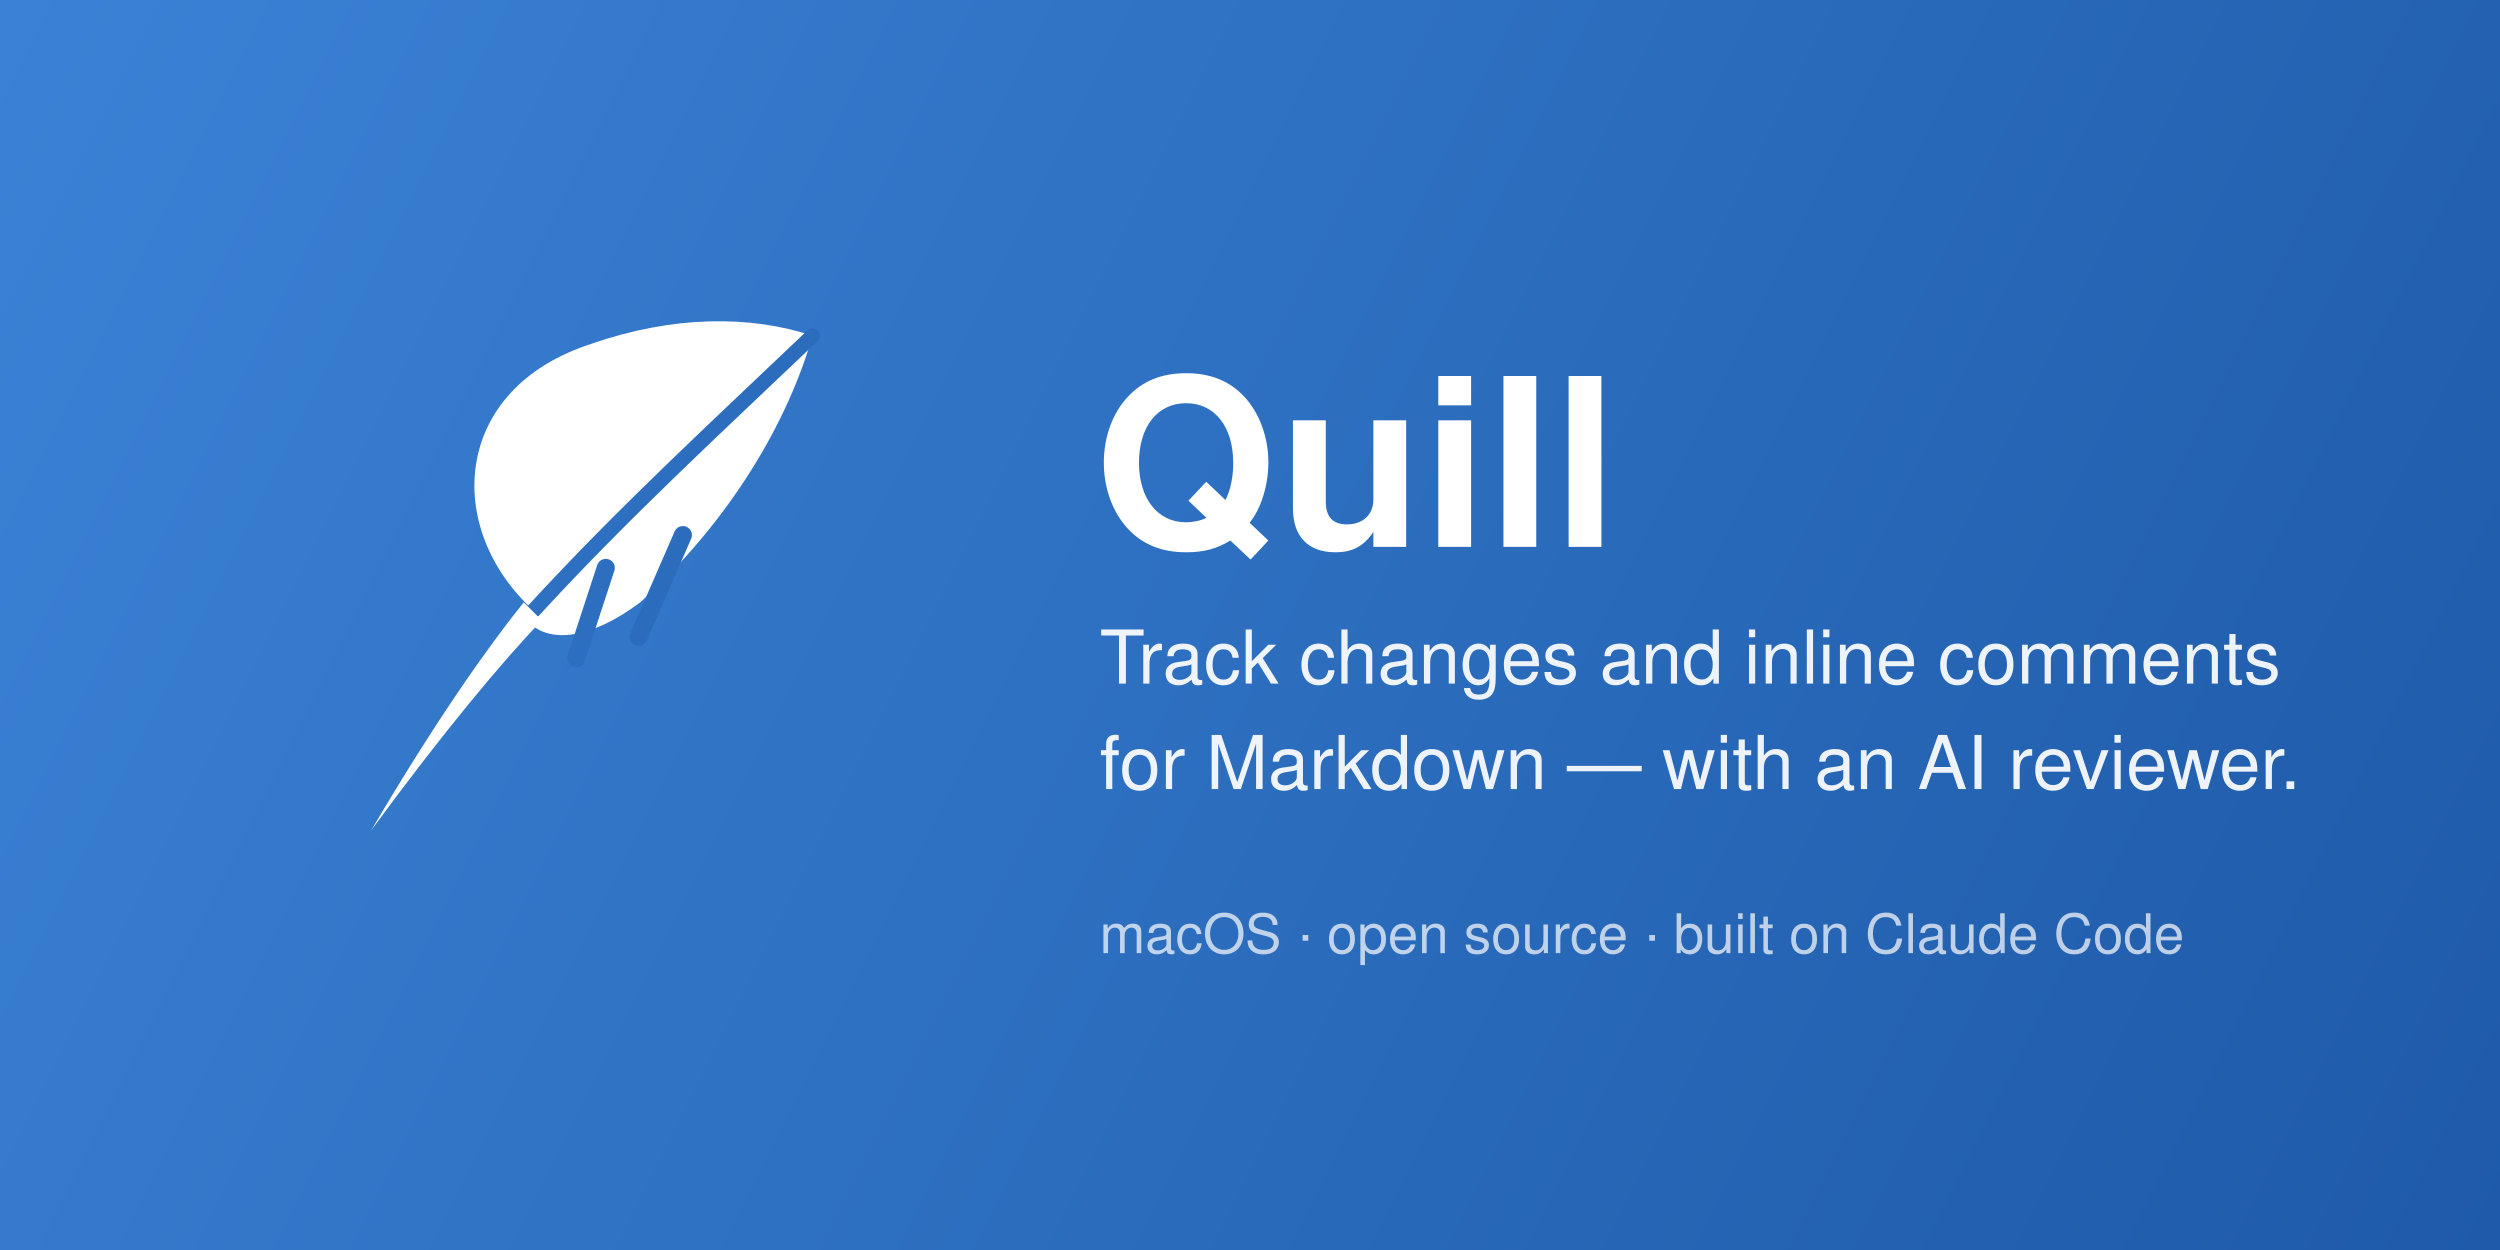
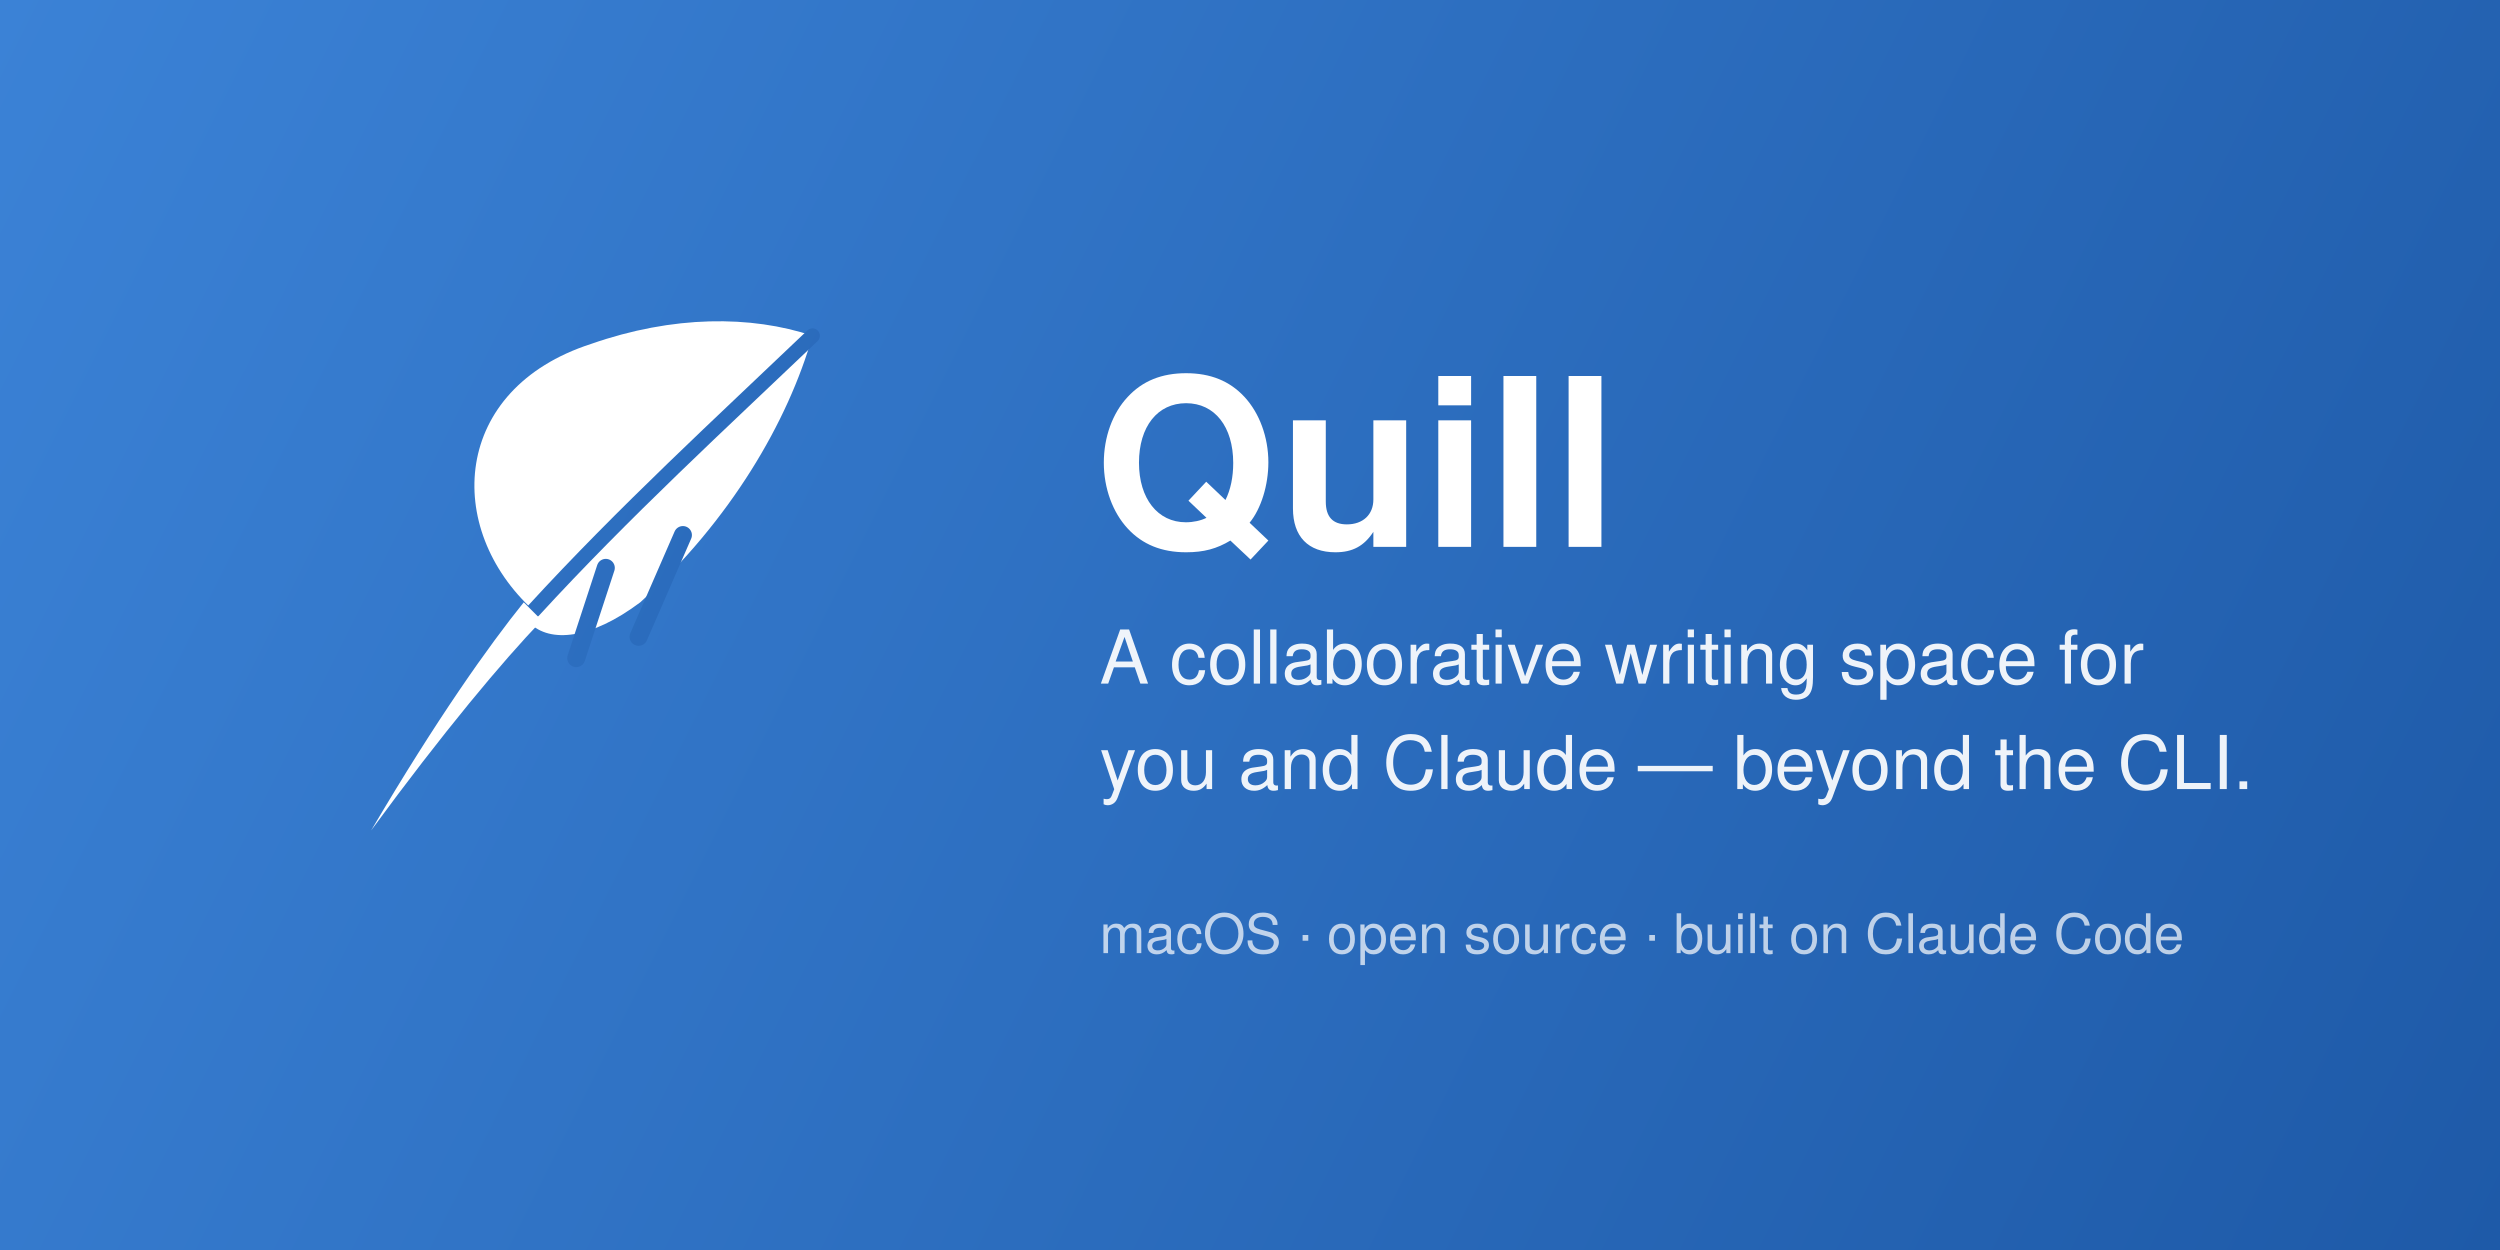
<svg xmlns="http://www.w3.org/2000/svg" width="1280" height="640" viewBox="0 0 1280 640">
  <defs>
    <linearGradient id="bg" x1="0" y1="0" x2="1280" y2="640" gradientUnits="userSpaceOnUse">
      <stop offset="0" stop-color="#3b82d6" />
      <stop offset="1" stop-color="#1e5aa8" />
    </linearGradient>
  </defs>
  <rect width="1280" height="640" fill="url(#bg)" />
  <g transform="translate(80 90) scale(0.42)">
    <path fill="#ffffff" d="M 460 530              C 350 430, 360 260, 530 205              C 630 170, 725 170, 800 195              C 770 300, 700 420, 590 520              C 530 565, 480 570, 455 545              Z" />
    <path d="M 460 530 C 570 410, 690 300, 800 195" stroke="url(#bg)" stroke-width="18" fill="none" stroke-linecap="round" />
    <g stroke="url(#bg)" stroke-width="22" stroke-linecap="round" fill="none">
      <line x1="588" y1="562" x2="642" y2="438" />
      <line x1="512" y1="588" x2="548" y2="478" />
    </g>
    <path fill="#ffffff" d="M 448 520              C 406 572, 342 662, 262 798              C 350 678, 422 592, 470 542              Z" />
  </g>
  <g fill="#ffffff" font-family="-apple-system, 'Helvetica Neue', Helvetica, Arial, sans-serif">
    <text x="560" y="280" font-size="120" font-weight="700">Quill</text>
-     <text x="563" y="350" font-size="38" opacity="0.92">Track changes and inline comments</text>
-     <text x="563" y="404" font-size="38" opacity="0.92">for Markdown — with an AI reviewer.</text>
+     <text x="563" y="350" font-size="38" opacity="0.92">A collaborative writing space for</text>
+     <text x="563" y="404" font-size="38" opacity="0.92">you and Claude — beyond the CLI.</text>
    <text x="563" y="488" font-size="28" opacity="0.7">macOS · open source · built on Claude Code</text>
  </g>
</svg>
